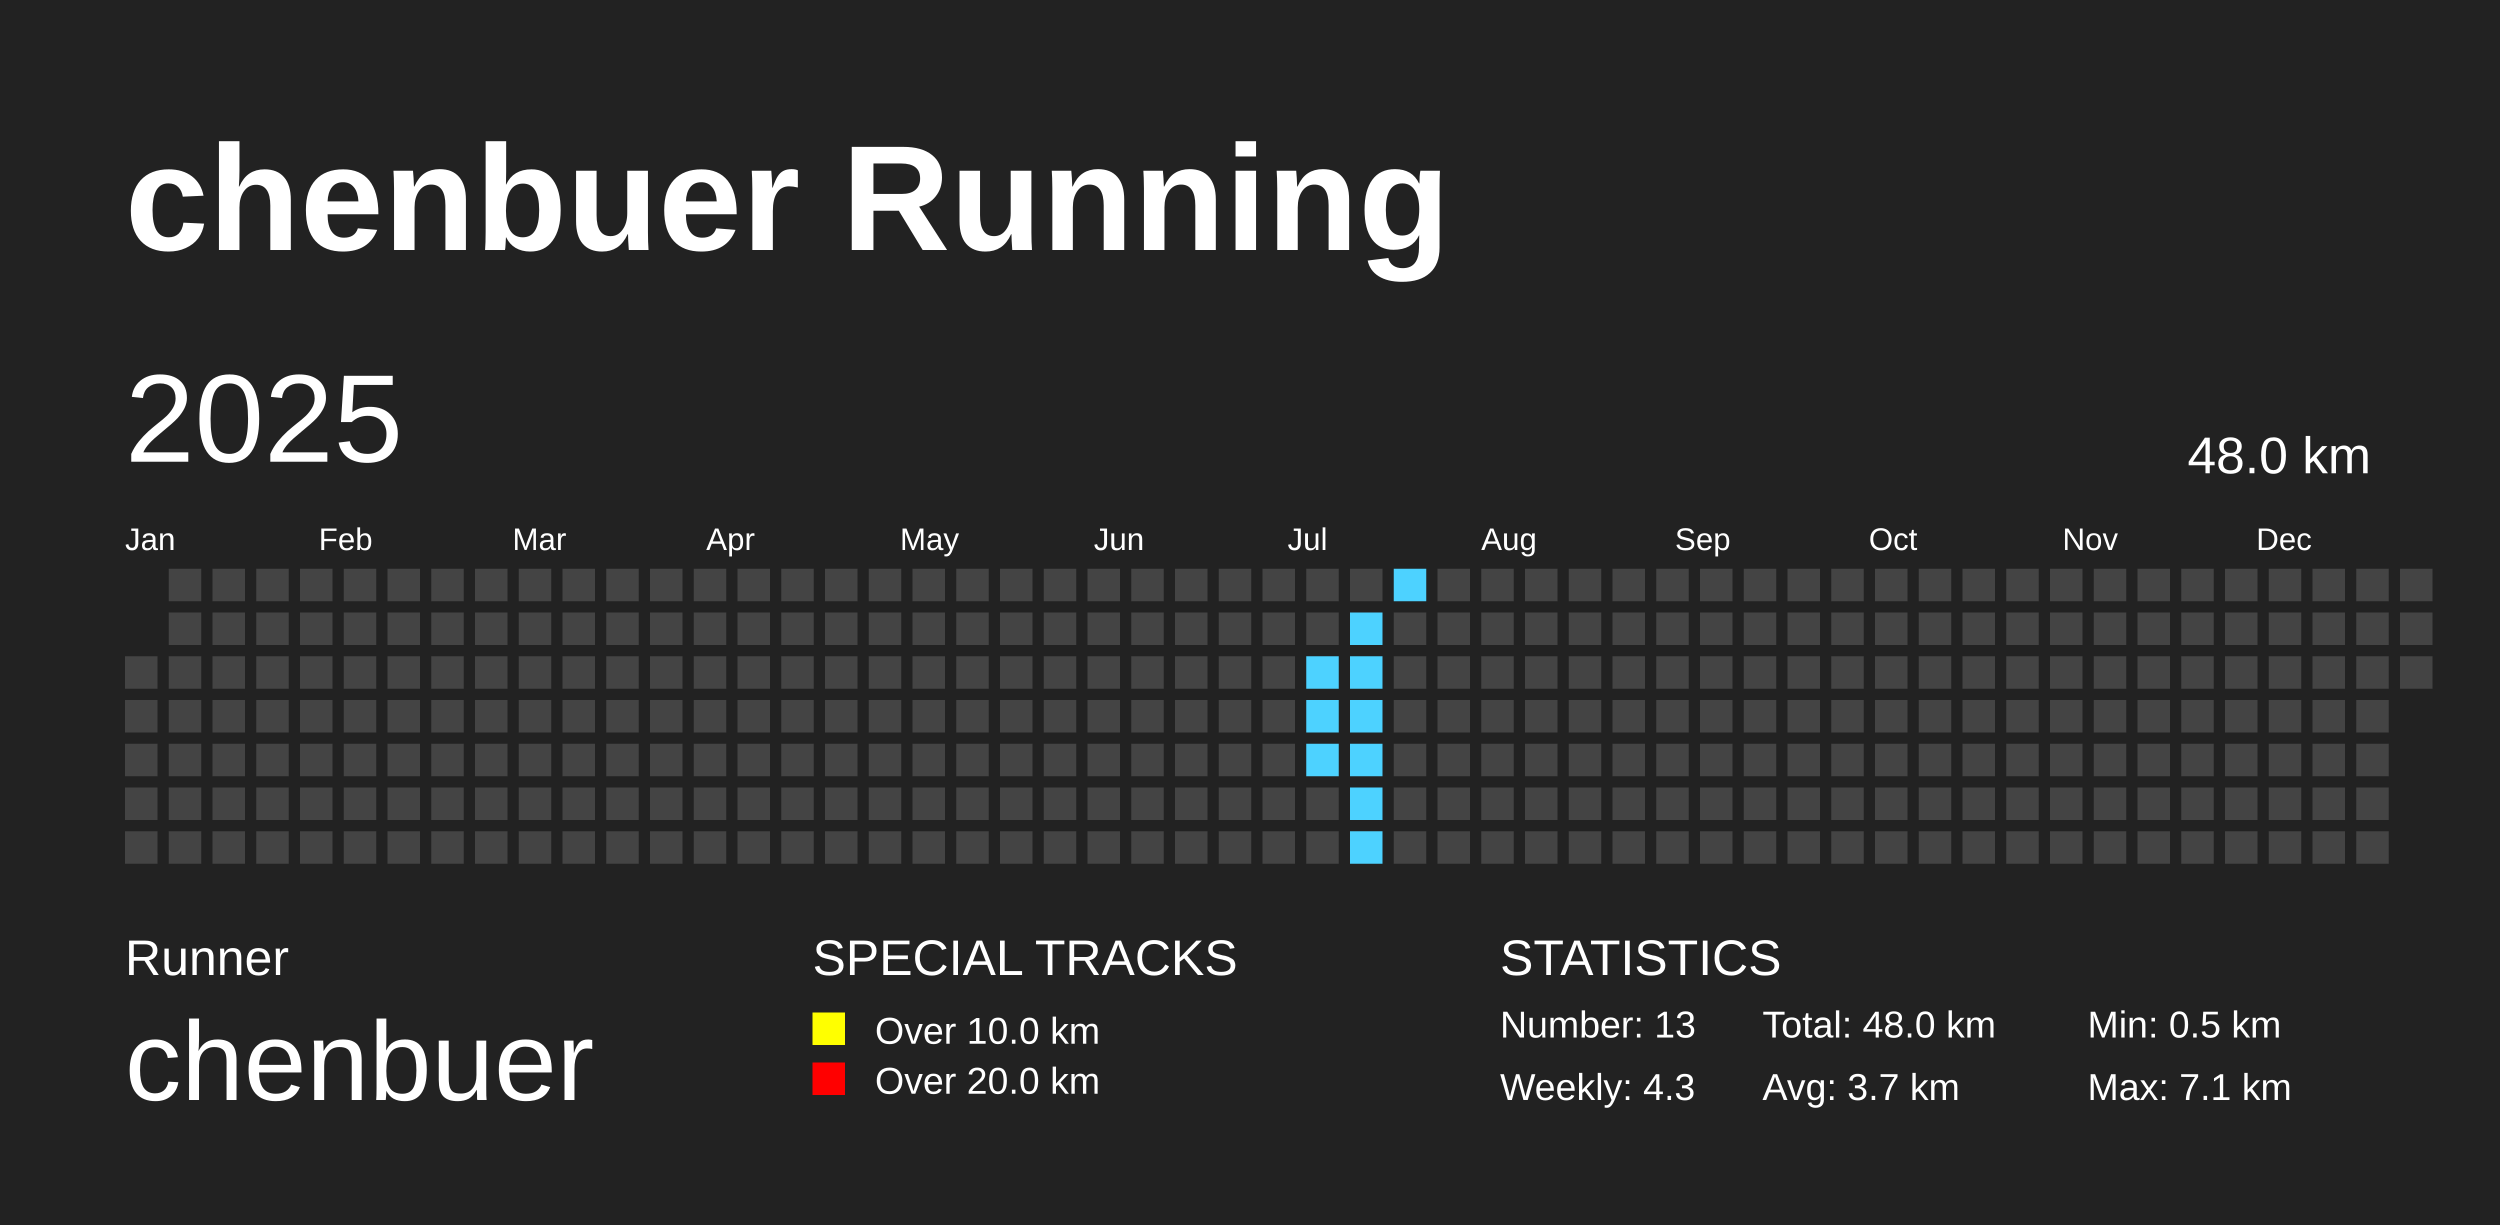
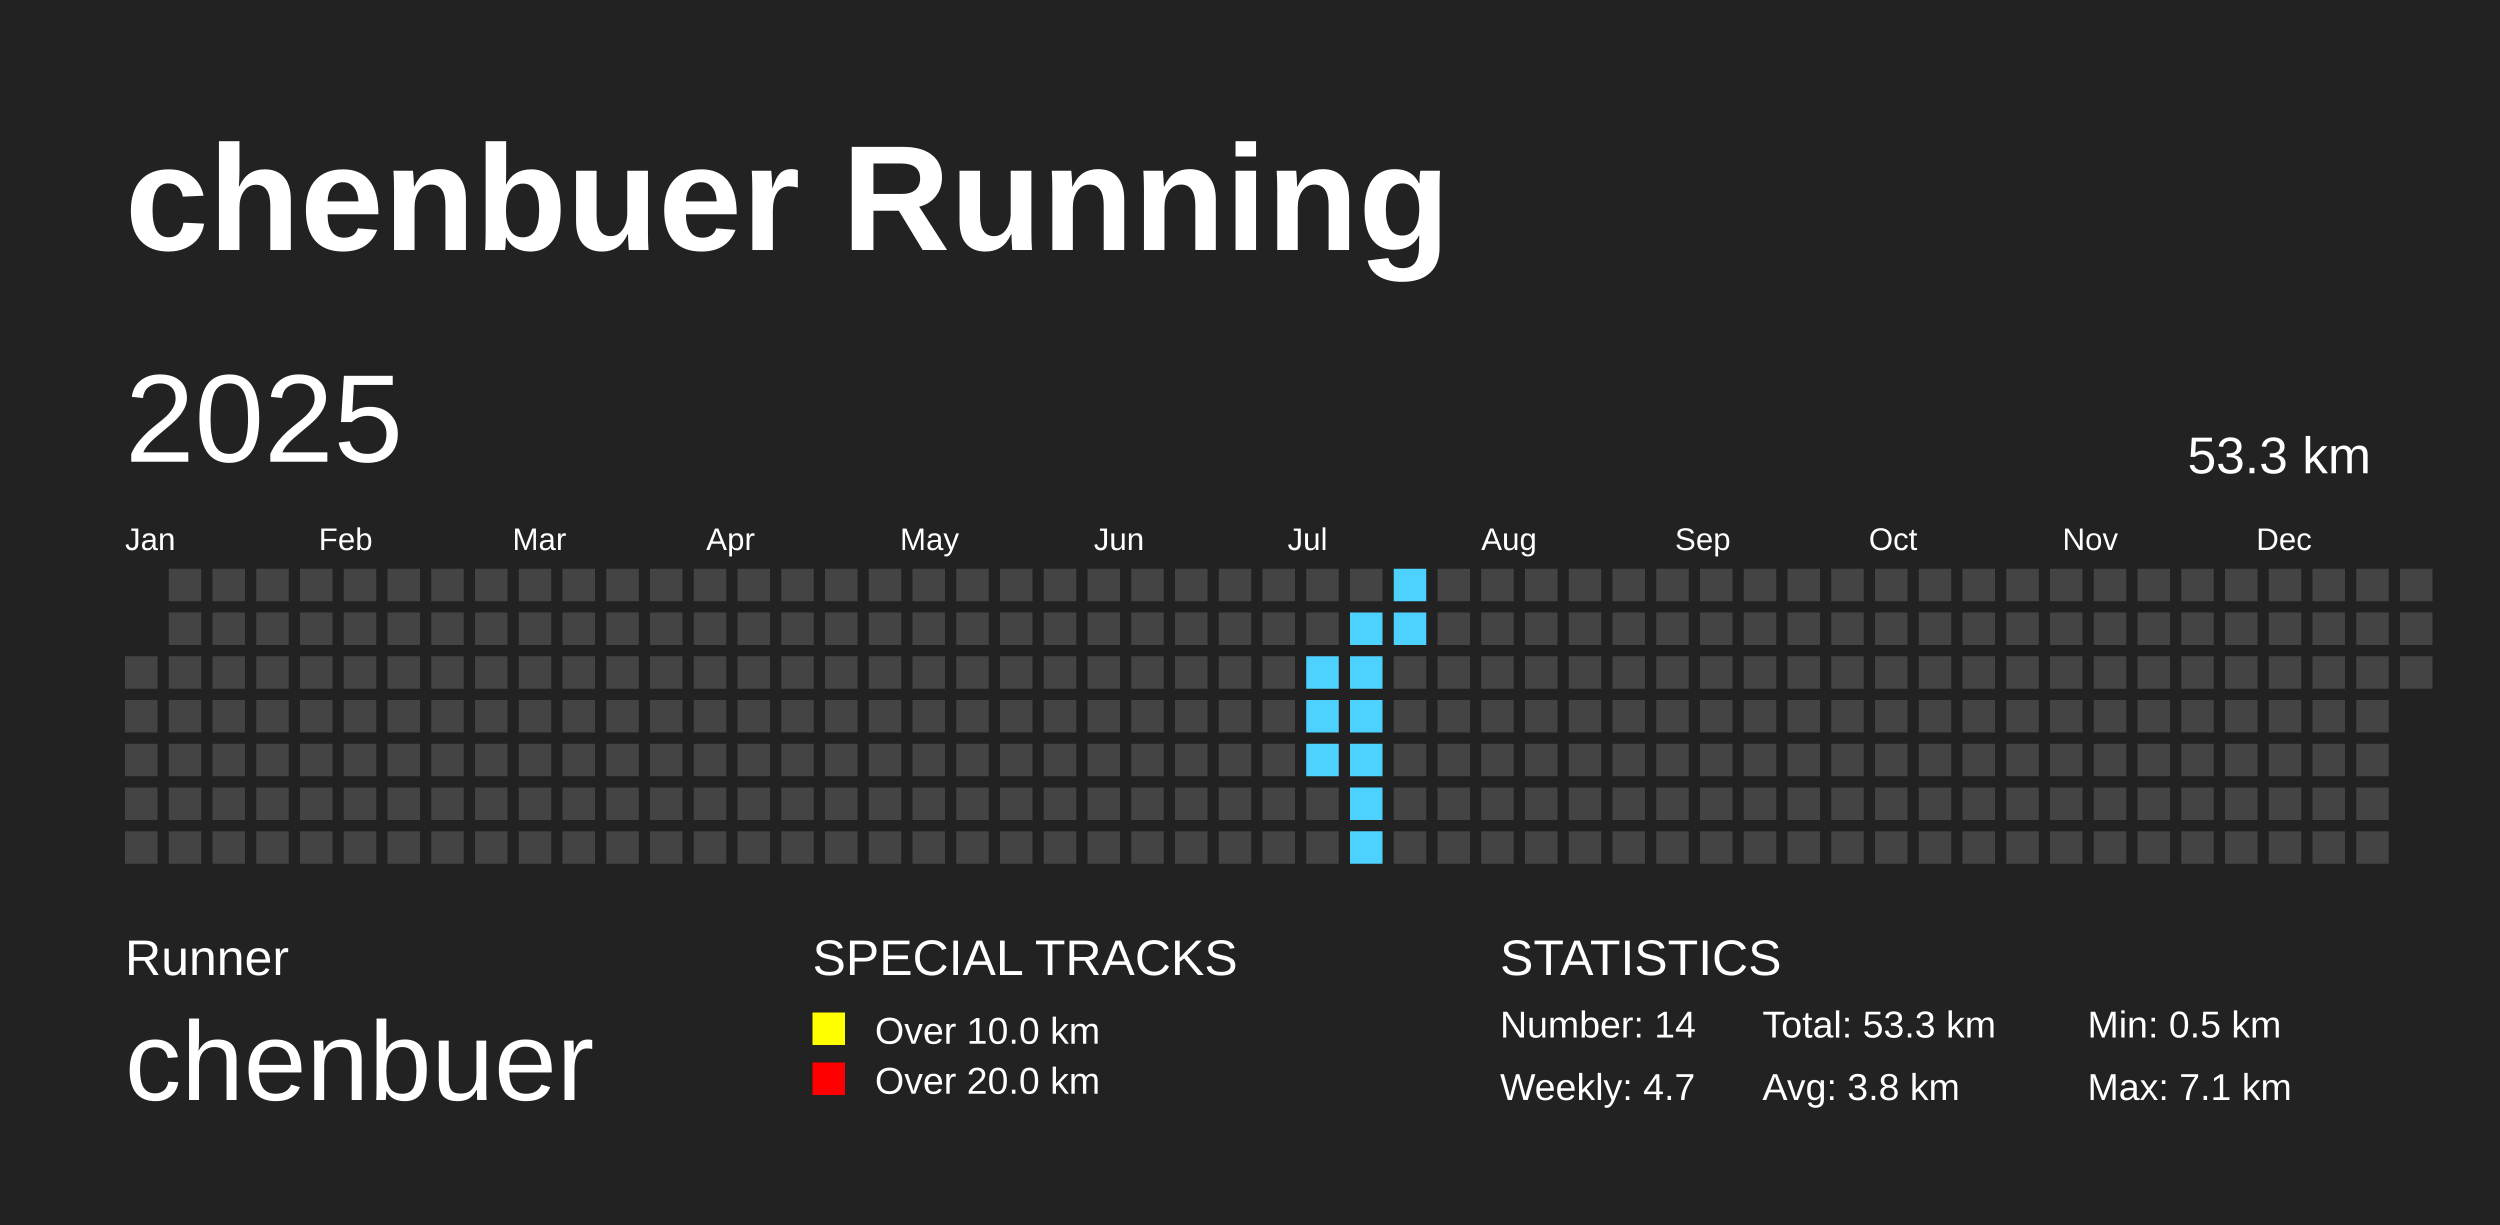
<svg xmlns="http://www.w3.org/2000/svg" baseProfile="full" height="98mm" version="1.1" viewBox="0,0,200,98" width="200mm">
  <defs />
  <rect fill="#222222" height="98" width="200" x="0" y="0" />
  <text fill="#FFFFFF" style="font-size:12px; font-family:Arial; font-weight:bold;" x="10" y="20">chenbuer Running</text>
  <text fill="#FFFFFF" style="font-size:4px; font-family:Arial" x="10" y="78">Runner</text>
  <text fill="#FFFFFF" style="font-size:9px; font-family:Arial" x="10" y="88">chenbuer</text>
  <text fill="#FFFFFF" style="font-size:4px; font-family:Arial" x="65" y="78">SPECIAL TRACKS</text>
  <rect fill="yellow" height="2.6" width="2.6" x="65" y="81" />
  <text fill="#FFFFFF" style="font-size:3px; font-family:Arial" x="70" y="83.5">Over 10.0 km</text>
  <rect fill="red" height="2.6" width="2.6" x="65" y="85" />
  <text fill="#FFFFFF" style="font-size:3px; font-family:Arial" x="70" y="87.5">Over 20.0 km</text>
  <text fill="#FFFFFF" style="font-size:4px; font-family:Arial" x="120" y="78">STATISTICS</text>
-   <text fill="#FFFFFF" style="font-size:3px; font-family:Arial" x="120" y="83">Number: 13</text>
-   <text fill="#FFFFFF" style="font-size:3px; font-family:Arial" x="120" y="88">Weekly: 4.3</text>
-   <text fill="#FFFFFF" style="font-size:3px; font-family:Arial" x="141" y="83">Total: 48.0 km</text>
-   <text fill="#FFFFFF" style="font-size:3px; font-family:Arial" x="141" y="88">Avg: 3.7 km</text>
+   <text fill="#FFFFFF" style="font-size:3px; font-family:Arial" x="120" y="83">Number: 14</text>
+   <text fill="#FFFFFF" style="font-size:3px; font-family:Arial" x="120" y="88">Weekly: 4.7</text>
+   <text fill="#FFFFFF" style="font-size:3px; font-family:Arial" x="141" y="83">Total: 53.3 km</text>
+   <text fill="#FFFFFF" style="font-size:3px; font-family:Arial" x="141" y="88">Avg: 3.8 km</text>
  <text fill="#FFFFFF" style="font-size:3px; font-family:Arial" x="167" y="83">Min: 0.5 km</text>
  <text fill="#FFFFFF" style="font-size:3px; font-family:Arial" x="167" y="88">Max: 7.1 km</text>
  <text dominant-baseline="hanging" fill="#FFFFFF" style="font-size:10.0px; font-family:Arial;" x="10" y="30">2025</text>
-   <text dominant-baseline="hanging" fill="#FFFFFF" style="font-size:4.125px; font-family:Arial;" x="175" y="35">48.0 km</text>
+   <text dominant-baseline="hanging" fill="#FFFFFF" style="font-size:4.125px; font-family:Arial;" x="175" y="35">53.3 km</text>
  <text fill="#FFFFFF" style="font-size:2.5px; font-family:Arial" x="10.0" y="44">Jan</text>
  <text fill="#FFFFFF" style="font-size:2.5px; font-family:Arial" x="25.5" y="44">Feb</text>
  <text fill="#FFFFFF" style="font-size:2.5px; font-family:Arial" x="41.0" y="44">Mar</text>
  <text fill="#FFFFFF" style="font-size:2.5px; font-family:Arial" x="56.5" y="44">Apr</text>
  <text fill="#FFFFFF" style="font-size:2.5px; font-family:Arial" x="72.0" y="44">May</text>
  <text fill="#FFFFFF" style="font-size:2.5px; font-family:Arial" x="87.5" y="44">Jun</text>
  <text fill="#FFFFFF" style="font-size:2.5px; font-family:Arial" x="103.0" y="44">Jul</text>
  <text fill="#FFFFFF" style="font-size:2.5px; font-family:Arial" x="118.5" y="44">Aug</text>
  <text fill="#FFFFFF" style="font-size:2.5px; font-family:Arial" x="134.0" y="44">Sep</text>
  <text fill="#FFFFFF" style="font-size:2.5px; font-family:Arial" x="149.5" y="44">Oct</text>
  <text fill="#FFFFFF" style="font-size:2.5px; font-family:Arial" x="165.0" y="44">Nov</text>
  <text fill="#FFFFFF" style="font-size:2.5px; font-family:Arial" x="180.5" y="44">Dec</text>
  <rect fill="#444444" height="2.6" width="2.6" x="10.0" y="52.5" />
  <rect fill="#444444" height="2.6" width="2.6" x="10.0" y="56.0" />
  <rect fill="#444444" height="2.6" width="2.6" x="10.0" y="59.5" />
  <rect fill="#444444" height="2.6" width="2.6" x="10.0" y="63.0" />
  <rect fill="#444444" height="2.6" width="2.6" x="10.0" y="66.5" />
  <rect fill="#444444" height="2.6" width="2.6" x="13.5" y="45.5" />
  <rect fill="#444444" height="2.6" width="2.6" x="13.5" y="49.0" />
  <rect fill="#444444" height="2.6" width="2.6" x="13.5" y="52.5" />
  <rect fill="#444444" height="2.6" width="2.6" x="13.5" y="56.0" />
  <rect fill="#444444" height="2.6" width="2.6" x="13.5" y="59.5" />
  <rect fill="#444444" height="2.6" width="2.6" x="13.5" y="63.0" />
  <rect fill="#444444" height="2.6" width="2.6" x="13.5" y="66.5" />
  <rect fill="#444444" height="2.6" width="2.6" x="17.0" y="45.5" />
  <rect fill="#444444" height="2.6" width="2.6" x="17.0" y="49.0" />
  <rect fill="#444444" height="2.6" width="2.6" x="17.0" y="52.5" />
  <rect fill="#444444" height="2.6" width="2.6" x="17.0" y="56.0" />
  <rect fill="#444444" height="2.6" width="2.6" x="17.0" y="59.5" />
  <rect fill="#444444" height="2.6" width="2.6" x="17.0" y="63.0" />
  <rect fill="#444444" height="2.6" width="2.6" x="17.0" y="66.5" />
  <rect fill="#444444" height="2.6" width="2.6" x="20.5" y="45.5" />
  <rect fill="#444444" height="2.6" width="2.6" x="20.5" y="49.0" />
  <rect fill="#444444" height="2.6" width="2.6" x="20.5" y="52.5" />
  <rect fill="#444444" height="2.6" width="2.6" x="20.5" y="56.0" />
  <rect fill="#444444" height="2.6" width="2.6" x="20.5" y="59.5" />
  <rect fill="#444444" height="2.6" width="2.6" x="20.5" y="63.0" />
  <rect fill="#444444" height="2.6" width="2.6" x="20.5" y="66.5" />
  <rect fill="#444444" height="2.6" width="2.6" x="24.0" y="45.5" />
  <rect fill="#444444" height="2.6" width="2.6" x="24.0" y="49.0" />
  <rect fill="#444444" height="2.6" width="2.6" x="24.0" y="52.5" />
  <rect fill="#444444" height="2.6" width="2.6" x="24.0" y="56.0" />
  <rect fill="#444444" height="2.6" width="2.6" x="24.0" y="59.5" />
  <rect fill="#444444" height="2.6" width="2.6" x="24.0" y="63.0" />
  <rect fill="#444444" height="2.6" width="2.6" x="24.0" y="66.5" />
  <rect fill="#444444" height="2.6" width="2.6" x="27.5" y="45.5" />
  <rect fill="#444444" height="2.6" width="2.6" x="27.5" y="49.0" />
  <rect fill="#444444" height="2.6" width="2.6" x="27.5" y="52.5" />
  <rect fill="#444444" height="2.6" width="2.6" x="27.5" y="56.0" />
  <rect fill="#444444" height="2.6" width="2.6" x="27.5" y="59.5" />
  <rect fill="#444444" height="2.6" width="2.6" x="27.5" y="63.0" />
  <rect fill="#444444" height="2.6" width="2.6" x="27.5" y="66.5" />
  <rect fill="#444444" height="2.6" width="2.6" x="31.0" y="45.5" />
  <rect fill="#444444" height="2.6" width="2.6" x="31.0" y="49.0" />
  <rect fill="#444444" height="2.6" width="2.6" x="31.0" y="52.5" />
  <rect fill="#444444" height="2.6" width="2.6" x="31.0" y="56.0" />
  <rect fill="#444444" height="2.6" width="2.6" x="31.0" y="59.5" />
  <rect fill="#444444" height="2.6" width="2.6" x="31.0" y="63.0" />
  <rect fill="#444444" height="2.6" width="2.6" x="31.0" y="66.5" />
  <rect fill="#444444" height="2.6" width="2.6" x="34.5" y="45.5" />
  <rect fill="#444444" height="2.6" width="2.6" x="34.5" y="49.0" />
  <rect fill="#444444" height="2.6" width="2.6" x="34.5" y="52.5" />
  <rect fill="#444444" height="2.6" width="2.6" x="34.5" y="56.0" />
  <rect fill="#444444" height="2.6" width="2.6" x="34.5" y="59.5" />
  <rect fill="#444444" height="2.6" width="2.6" x="34.5" y="63.0" />
  <rect fill="#444444" height="2.6" width="2.6" x="34.5" y="66.5" />
  <rect fill="#444444" height="2.6" width="2.6" x="38.0" y="45.5" />
  <rect fill="#444444" height="2.6" width="2.6" x="38.0" y="49.0" />
  <rect fill="#444444" height="2.6" width="2.6" x="38.0" y="52.5" />
  <rect fill="#444444" height="2.6" width="2.6" x="38.0" y="56.0" />
  <rect fill="#444444" height="2.6" width="2.6" x="38.0" y="59.5" />
  <rect fill="#444444" height="2.6" width="2.6" x="38.0" y="63.0" />
  <rect fill="#444444" height="2.6" width="2.6" x="38.0" y="66.5" />
  <rect fill="#444444" height="2.6" width="2.6" x="41.5" y="45.5" />
  <rect fill="#444444" height="2.6" width="2.6" x="41.5" y="49.0" />
  <rect fill="#444444" height="2.6" width="2.6" x="41.5" y="52.5" />
  <rect fill="#444444" height="2.6" width="2.6" x="41.5" y="56.0" />
  <rect fill="#444444" height="2.6" width="2.6" x="41.5" y="59.5" />
  <rect fill="#444444" height="2.6" width="2.6" x="41.5" y="63.0" />
  <rect fill="#444444" height="2.6" width="2.6" x="41.5" y="66.5" />
  <rect fill="#444444" height="2.6" width="2.6" x="45.0" y="45.5" />
  <rect fill="#444444" height="2.6" width="2.6" x="45.0" y="49.0" />
  <rect fill="#444444" height="2.6" width="2.6" x="45.0" y="52.5" />
  <rect fill="#444444" height="2.6" width="2.6" x="45.0" y="56.0" />
  <rect fill="#444444" height="2.6" width="2.6" x="45.0" y="59.5" />
  <rect fill="#444444" height="2.6" width="2.6" x="45.0" y="63.0" />
  <rect fill="#444444" height="2.6" width="2.6" x="45.0" y="66.5" />
  <rect fill="#444444" height="2.6" width="2.6" x="48.5" y="45.5" />
  <rect fill="#444444" height="2.6" width="2.6" x="48.5" y="49.0" />
  <rect fill="#444444" height="2.6" width="2.6" x="48.5" y="52.5" />
  <rect fill="#444444" height="2.6" width="2.6" x="48.5" y="56.0" />
  <rect fill="#444444" height="2.6" width="2.6" x="48.5" y="59.5" />
  <rect fill="#444444" height="2.6" width="2.6" x="48.5" y="63.0" />
  <rect fill="#444444" height="2.6" width="2.6" x="48.5" y="66.5" />
  <rect fill="#444444" height="2.6" width="2.6" x="52.0" y="45.5" />
  <rect fill="#444444" height="2.6" width="2.6" x="52.0" y="49.0" />
  <rect fill="#444444" height="2.6" width="2.6" x="52.0" y="52.5" />
  <rect fill="#444444" height="2.6" width="2.6" x="52.0" y="56.0" />
  <rect fill="#444444" height="2.6" width="2.6" x="52.0" y="59.5" />
  <rect fill="#444444" height="2.6" width="2.6" x="52.0" y="63.0" />
  <rect fill="#444444" height="2.6" width="2.6" x="52.0" y="66.5" />
  <rect fill="#444444" height="2.6" width="2.6" x="55.5" y="45.5" />
  <rect fill="#444444" height="2.6" width="2.6" x="55.5" y="49.0" />
  <rect fill="#444444" height="2.6" width="2.6" x="55.5" y="52.5" />
  <rect fill="#444444" height="2.6" width="2.6" x="55.5" y="56.0" />
  <rect fill="#444444" height="2.6" width="2.6" x="55.5" y="59.5" />
  <rect fill="#444444" height="2.6" width="2.6" x="55.5" y="63.0" />
  <rect fill="#444444" height="2.6" width="2.6" x="55.5" y="66.5" />
  <rect fill="#444444" height="2.6" width="2.6" x="59.0" y="45.5" />
  <rect fill="#444444" height="2.6" width="2.6" x="59.0" y="49.0" />
  <rect fill="#444444" height="2.6" width="2.6" x="59.0" y="52.5" />
  <rect fill="#444444" height="2.6" width="2.6" x="59.0" y="56.0" />
  <rect fill="#444444" height="2.6" width="2.6" x="59.0" y="59.5" />
  <rect fill="#444444" height="2.6" width="2.6" x="59.0" y="63.0" />
  <rect fill="#444444" height="2.6" width="2.6" x="59.0" y="66.5" />
  <rect fill="#444444" height="2.6" width="2.6" x="62.5" y="45.5" />
  <rect fill="#444444" height="2.6" width="2.6" x="62.5" y="49.0" />
  <rect fill="#444444" height="2.6" width="2.6" x="62.5" y="52.5" />
  <rect fill="#444444" height="2.6" width="2.6" x="62.5" y="56.0" />
  <rect fill="#444444" height="2.6" width="2.6" x="62.5" y="59.5" />
  <rect fill="#444444" height="2.6" width="2.6" x="62.5" y="63.0" />
  <rect fill="#444444" height="2.6" width="2.6" x="62.5" y="66.5" />
  <rect fill="#444444" height="2.6" width="2.6" x="66.0" y="45.5" />
  <rect fill="#444444" height="2.6" width="2.6" x="66.0" y="49.0" />
  <rect fill="#444444" height="2.6" width="2.6" x="66.0" y="52.5" />
  <rect fill="#444444" height="2.6" width="2.6" x="66.0" y="56.0" />
  <rect fill="#444444" height="2.6" width="2.6" x="66.0" y="59.5" />
  <rect fill="#444444" height="2.6" width="2.6" x="66.0" y="63.0" />
  <rect fill="#444444" height="2.6" width="2.6" x="66.0" y="66.5" />
  <rect fill="#444444" height="2.6" width="2.6" x="69.5" y="45.5" />
  <rect fill="#444444" height="2.6" width="2.6" x="69.5" y="49.0" />
  <rect fill="#444444" height="2.6" width="2.6" x="69.5" y="52.5" />
  <rect fill="#444444" height="2.6" width="2.6" x="69.5" y="56.0" />
  <rect fill="#444444" height="2.6" width="2.6" x="69.5" y="59.5" />
  <rect fill="#444444" height="2.6" width="2.6" x="69.5" y="63.0" />
  <rect fill="#444444" height="2.6" width="2.6" x="69.5" y="66.5" />
  <rect fill="#444444" height="2.6" width="2.6" x="73.0" y="45.5" />
  <rect fill="#444444" height="2.6" width="2.6" x="73.0" y="49.0" />
  <rect fill="#444444" height="2.6" width="2.6" x="73.0" y="52.5" />
  <rect fill="#444444" height="2.6" width="2.6" x="73.0" y="56.0" />
  <rect fill="#444444" height="2.6" width="2.6" x="73.0" y="59.5" />
  <rect fill="#444444" height="2.6" width="2.6" x="73.0" y="63.0" />
  <rect fill="#444444" height="2.6" width="2.6" x="73.0" y="66.5" />
  <rect fill="#444444" height="2.6" width="2.6" x="76.5" y="45.5" />
  <rect fill="#444444" height="2.6" width="2.6" x="76.5" y="49.0" />
  <rect fill="#444444" height="2.6" width="2.6" x="76.5" y="52.5" />
  <rect fill="#444444" height="2.6" width="2.6" x="76.5" y="56.0" />
  <rect fill="#444444" height="2.6" width="2.6" x="76.5" y="59.5" />
  <rect fill="#444444" height="2.6" width="2.6" x="76.5" y="63.0" />
  <rect fill="#444444" height="2.6" width="2.6" x="76.5" y="66.5" />
  <rect fill="#444444" height="2.6" width="2.6" x="80.0" y="45.5" />
  <rect fill="#444444" height="2.6" width="2.6" x="80.0" y="49.0" />
  <rect fill="#444444" height="2.6" width="2.6" x="80.0" y="52.5" />
  <rect fill="#444444" height="2.6" width="2.6" x="80.0" y="56.0" />
  <rect fill="#444444" height="2.6" width="2.6" x="80.0" y="59.5" />
  <rect fill="#444444" height="2.6" width="2.6" x="80.0" y="63.0" />
  <rect fill="#444444" height="2.6" width="2.6" x="80.0" y="66.5" />
  <rect fill="#444444" height="2.6" width="2.6" x="83.5" y="45.5" />
  <rect fill="#444444" height="2.6" width="2.6" x="83.5" y="49.0" />
  <rect fill="#444444" height="2.6" width="2.6" x="83.5" y="52.5" />
  <rect fill="#444444" height="2.6" width="2.6" x="83.5" y="56.0" />
  <rect fill="#444444" height="2.6" width="2.6" x="83.5" y="59.5" />
  <rect fill="#444444" height="2.6" width="2.6" x="83.5" y="63.0" />
  <rect fill="#444444" height="2.6" width="2.6" x="83.5" y="66.5" />
  <rect fill="#444444" height="2.6" width="2.6" x="87.0" y="45.5" />
  <rect fill="#444444" height="2.6" width="2.6" x="87.0" y="49.0" />
  <rect fill="#444444" height="2.6" width="2.6" x="87.0" y="52.5" />
  <rect fill="#444444" height="2.6" width="2.6" x="87.0" y="56.0" />
  <rect fill="#444444" height="2.6" width="2.6" x="87.0" y="59.5" />
  <rect fill="#444444" height="2.6" width="2.6" x="87.0" y="63.0" />
  <rect fill="#444444" height="2.6" width="2.6" x="87.0" y="66.5" />
  <rect fill="#444444" height="2.6" width="2.6" x="90.5" y="45.5" />
  <rect fill="#444444" height="2.6" width="2.6" x="90.5" y="49.0" />
  <rect fill="#444444" height="2.6" width="2.6" x="90.5" y="52.5" />
  <rect fill="#444444" height="2.6" width="2.6" x="90.5" y="56.0" />
  <rect fill="#444444" height="2.6" width="2.6" x="90.5" y="59.5" />
  <rect fill="#444444" height="2.6" width="2.6" x="90.5" y="63.0" />
  <rect fill="#444444" height="2.6" width="2.6" x="90.5" y="66.5" />
  <rect fill="#444444" height="2.6" width="2.6" x="94.0" y="45.5" />
  <rect fill="#444444" height="2.6" width="2.6" x="94.0" y="49.0" />
  <rect fill="#444444" height="2.6" width="2.6" x="94.0" y="52.5" />
  <rect fill="#444444" height="2.6" width="2.6" x="94.0" y="56.0" />
  <rect fill="#444444" height="2.6" width="2.6" x="94.0" y="59.5" />
  <rect fill="#444444" height="2.6" width="2.6" x="94.0" y="63.0" />
  <rect fill="#444444" height="2.6" width="2.6" x="94.0" y="66.5" />
  <rect fill="#444444" height="2.6" width="2.6" x="97.5" y="45.5" />
  <rect fill="#444444" height="2.6" width="2.6" x="97.5" y="49.0" />
  <rect fill="#444444" height="2.6" width="2.6" x="97.5" y="52.5" />
  <rect fill="#444444" height="2.6" width="2.6" x="97.5" y="56.0" />
  <rect fill="#444444" height="2.6" width="2.6" x="97.5" y="59.5" />
  <rect fill="#444444" height="2.6" width="2.6" x="97.5" y="63.0" />
  <rect fill="#444444" height="2.6" width="2.6" x="97.5" y="66.5" />
  <rect fill="#444444" height="2.6" width="2.6" x="101.0" y="45.5" />
  <rect fill="#444444" height="2.6" width="2.6" x="101.0" y="49.0" />
  <rect fill="#444444" height="2.6" width="2.6" x="101.0" y="52.5" />
  <rect fill="#444444" height="2.6" width="2.6" x="101.0" y="56.0" />
  <rect fill="#444444" height="2.6" width="2.6" x="101.0" y="59.5" />
  <rect fill="#444444" height="2.6" width="2.6" x="101.0" y="63.0" />
  <rect fill="#444444" height="2.6" width="2.6" x="101.0" y="66.5" />
  <rect fill="#444444" height="2.6" width="2.6" x="104.5" y="45.5" />
  <rect fill="#444444" height="2.6" width="2.6" x="104.5" y="49.0" />
  <rect fill="#4DD2FF" height="2.6" width="2.6" x="104.5" y="52.5" />
  <rect fill="#4DD2FF" height="2.6" width="2.6" x="104.5" y="56.0" />
  <rect fill="#4DD2FF" height="2.6" width="2.6" x="104.5" y="59.5" />
  <rect fill="#444444" height="2.6" width="2.6" x="104.5" y="63.0" />
  <rect fill="#444444" height="2.6" width="2.6" x="104.5" y="66.5" />
  <rect fill="#444444" height="2.6" width="2.6" x="108.0" y="45.5" />
  <rect fill="#4DD2FF" height="2.6" width="2.6" x="108.0" y="49.0" />
  <rect fill="#4DD2FF" height="2.6" width="2.6" x="108.0" y="52.5" />
  <rect fill="#4DD2FF" height="2.6" width="2.6" x="108.0" y="56.0" />
  <rect fill="#4DD2FF" height="2.6" width="2.6" x="108.0" y="59.5" />
  <rect fill="#4DD2FF" height="2.6" width="2.6" x="108.0" y="63.0" />
  <rect fill="#4DD2FF" height="2.6" width="2.6" x="108.0" y="66.5" />
  <rect fill="#4DD2FF" height="2.6" width="2.6" x="111.5" y="45.5" />
-   <rect fill="#444444" height="2.6" width="2.6" x="111.5" y="49.0" />
+   <rect fill="#4DD2FF" height="2.6" width="2.6" x="111.5" y="49.0" />
  <rect fill="#444444" height="2.6" width="2.6" x="111.5" y="52.5" />
  <rect fill="#444444" height="2.6" width="2.6" x="111.5" y="56.0" />
  <rect fill="#444444" height="2.6" width="2.6" x="111.5" y="59.5" />
  <rect fill="#444444" height="2.6" width="2.6" x="111.5" y="63.0" />
  <rect fill="#444444" height="2.6" width="2.6" x="111.5" y="66.5" />
  <rect fill="#444444" height="2.6" width="2.6" x="115.0" y="45.5" />
  <rect fill="#444444" height="2.6" width="2.6" x="115.0" y="49.0" />
  <rect fill="#444444" height="2.6" width="2.6" x="115.0" y="52.5" />
  <rect fill="#444444" height="2.6" width="2.6" x="115.0" y="56.0" />
  <rect fill="#444444" height="2.6" width="2.6" x="115.0" y="59.5" />
  <rect fill="#444444" height="2.6" width="2.6" x="115.0" y="63.0" />
  <rect fill="#444444" height="2.6" width="2.6" x="115.0" y="66.5" />
  <rect fill="#444444" height="2.6" width="2.6" x="118.5" y="45.5" />
  <rect fill="#444444" height="2.6" width="2.6" x="118.5" y="49.0" />
  <rect fill="#444444" height="2.6" width="2.6" x="118.5" y="52.5" />
  <rect fill="#444444" height="2.6" width="2.6" x="118.5" y="56.0" />
  <rect fill="#444444" height="2.6" width="2.6" x="118.5" y="59.5" />
  <rect fill="#444444" height="2.6" width="2.6" x="118.5" y="63.0" />
  <rect fill="#444444" height="2.6" width="2.6" x="118.5" y="66.5" />
  <rect fill="#444444" height="2.6" width="2.6" x="122.0" y="45.5" />
  <rect fill="#444444" height="2.6" width="2.6" x="122.0" y="49.0" />
  <rect fill="#444444" height="2.6" width="2.6" x="122.0" y="52.5" />
  <rect fill="#444444" height="2.6" width="2.6" x="122.0" y="56.0" />
  <rect fill="#444444" height="2.6" width="2.6" x="122.0" y="59.5" />
  <rect fill="#444444" height="2.6" width="2.6" x="122.0" y="63.0" />
  <rect fill="#444444" height="2.6" width="2.6" x="122.0" y="66.5" />
  <rect fill="#444444" height="2.6" width="2.6" x="125.5" y="45.5" />
  <rect fill="#444444" height="2.6" width="2.6" x="125.5" y="49.0" />
  <rect fill="#444444" height="2.6" width="2.6" x="125.5" y="52.5" />
  <rect fill="#444444" height="2.6" width="2.6" x="125.5" y="56.0" />
  <rect fill="#444444" height="2.6" width="2.6" x="125.5" y="59.5" />
  <rect fill="#444444" height="2.6" width="2.6" x="125.5" y="63.0" />
  <rect fill="#444444" height="2.6" width="2.6" x="125.5" y="66.5" />
  <rect fill="#444444" height="2.6" width="2.6" x="129.0" y="45.5" />
  <rect fill="#444444" height="2.6" width="2.6" x="129.0" y="49.0" />
  <rect fill="#444444" height="2.6" width="2.6" x="129.0" y="52.5" />
  <rect fill="#444444" height="2.6" width="2.6" x="129.0" y="56.0" />
  <rect fill="#444444" height="2.6" width="2.6" x="129.0" y="59.5" />
  <rect fill="#444444" height="2.6" width="2.6" x="129.0" y="63.0" />
  <rect fill="#444444" height="2.6" width="2.6" x="129.0" y="66.5" />
  <rect fill="#444444" height="2.6" width="2.6" x="132.5" y="45.5" />
  <rect fill="#444444" height="2.6" width="2.6" x="132.5" y="49.0" />
  <rect fill="#444444" height="2.6" width="2.6" x="132.5" y="52.5" />
  <rect fill="#444444" height="2.6" width="2.6" x="132.5" y="56.0" />
  <rect fill="#444444" height="2.6" width="2.6" x="132.5" y="59.5" />
  <rect fill="#444444" height="2.6" width="2.6" x="132.5" y="63.0" />
  <rect fill="#444444" height="2.6" width="2.6" x="132.5" y="66.5" />
  <rect fill="#444444" height="2.6" width="2.6" x="136.0" y="45.5" />
  <rect fill="#444444" height="2.6" width="2.6" x="136.0" y="49.0" />
  <rect fill="#444444" height="2.6" width="2.6" x="136.0" y="52.5" />
  <rect fill="#444444" height="2.6" width="2.6" x="136.0" y="56.0" />
  <rect fill="#444444" height="2.6" width="2.6" x="136.0" y="59.5" />
  <rect fill="#444444" height="2.6" width="2.6" x="136.0" y="63.0" />
  <rect fill="#444444" height="2.6" width="2.6" x="136.0" y="66.5" />
  <rect fill="#444444" height="2.6" width="2.6" x="139.5" y="45.5" />
  <rect fill="#444444" height="2.6" width="2.6" x="139.5" y="49.0" />
  <rect fill="#444444" height="2.6" width="2.6" x="139.5" y="52.5" />
  <rect fill="#444444" height="2.6" width="2.6" x="139.5" y="56.0" />
  <rect fill="#444444" height="2.6" width="2.6" x="139.5" y="59.5" />
  <rect fill="#444444" height="2.6" width="2.6" x="139.5" y="63.0" />
  <rect fill="#444444" height="2.6" width="2.6" x="139.5" y="66.5" />
  <rect fill="#444444" height="2.6" width="2.6" x="143.0" y="45.5" />
  <rect fill="#444444" height="2.6" width="2.6" x="143.0" y="49.0" />
  <rect fill="#444444" height="2.6" width="2.6" x="143.0" y="52.5" />
  <rect fill="#444444" height="2.6" width="2.6" x="143.0" y="56.0" />
  <rect fill="#444444" height="2.6" width="2.6" x="143.0" y="59.5" />
  <rect fill="#444444" height="2.6" width="2.6" x="143.0" y="63.0" />
  <rect fill="#444444" height="2.6" width="2.6" x="143.0" y="66.5" />
  <rect fill="#444444" height="2.6" width="2.6" x="146.5" y="45.5" />
  <rect fill="#444444" height="2.6" width="2.6" x="146.5" y="49.0" />
  <rect fill="#444444" height="2.6" width="2.6" x="146.5" y="52.5" />
  <rect fill="#444444" height="2.6" width="2.6" x="146.5" y="56.0" />
  <rect fill="#444444" height="2.6" width="2.6" x="146.5" y="59.5" />
  <rect fill="#444444" height="2.6" width="2.6" x="146.5" y="63.0" />
  <rect fill="#444444" height="2.6" width="2.6" x="146.5" y="66.5" />
  <rect fill="#444444" height="2.6" width="2.6" x="150.0" y="45.5" />
  <rect fill="#444444" height="2.6" width="2.6" x="150.0" y="49.0" />
  <rect fill="#444444" height="2.6" width="2.6" x="150.0" y="52.5" />
  <rect fill="#444444" height="2.6" width="2.6" x="150.0" y="56.0" />
  <rect fill="#444444" height="2.6" width="2.6" x="150.0" y="59.5" />
  <rect fill="#444444" height="2.6" width="2.6" x="150.0" y="63.0" />
  <rect fill="#444444" height="2.6" width="2.6" x="150.0" y="66.5" />
  <rect fill="#444444" height="2.6" width="2.6" x="153.5" y="45.5" />
  <rect fill="#444444" height="2.6" width="2.6" x="153.5" y="49.0" />
  <rect fill="#444444" height="2.6" width="2.6" x="153.5" y="52.5" />
  <rect fill="#444444" height="2.6" width="2.6" x="153.5" y="56.0" />
  <rect fill="#444444" height="2.6" width="2.6" x="153.5" y="59.5" />
  <rect fill="#444444" height="2.6" width="2.6" x="153.5" y="63.0" />
  <rect fill="#444444" height="2.6" width="2.6" x="153.5" y="66.5" />
  <rect fill="#444444" height="2.6" width="2.6" x="157.0" y="45.5" />
  <rect fill="#444444" height="2.6" width="2.6" x="157.0" y="49.0" />
  <rect fill="#444444" height="2.6" width="2.6" x="157.0" y="52.5" />
  <rect fill="#444444" height="2.6" width="2.6" x="157.0" y="56.0" />
  <rect fill="#444444" height="2.6" width="2.6" x="157.0" y="59.5" />
  <rect fill="#444444" height="2.6" width="2.6" x="157.0" y="63.0" />
  <rect fill="#444444" height="2.6" width="2.6" x="157.0" y="66.5" />
  <rect fill="#444444" height="2.6" width="2.6" x="160.5" y="45.5" />
  <rect fill="#444444" height="2.6" width="2.6" x="160.5" y="49.0" />
  <rect fill="#444444" height="2.6" width="2.6" x="160.5" y="52.5" />
  <rect fill="#444444" height="2.6" width="2.6" x="160.5" y="56.0" />
  <rect fill="#444444" height="2.6" width="2.6" x="160.5" y="59.5" />
  <rect fill="#444444" height="2.6" width="2.6" x="160.5" y="63.0" />
  <rect fill="#444444" height="2.6" width="2.6" x="160.5" y="66.5" />
  <rect fill="#444444" height="2.6" width="2.6" x="164.0" y="45.5" />
  <rect fill="#444444" height="2.6" width="2.6" x="164.0" y="49.0" />
  <rect fill="#444444" height="2.6" width="2.6" x="164.0" y="52.5" />
  <rect fill="#444444" height="2.6" width="2.6" x="164.0" y="56.0" />
  <rect fill="#444444" height="2.6" width="2.6" x="164.0" y="59.5" />
  <rect fill="#444444" height="2.6" width="2.6" x="164.0" y="63.0" />
  <rect fill="#444444" height="2.6" width="2.6" x="164.0" y="66.5" />
  <rect fill="#444444" height="2.6" width="2.6" x="167.5" y="45.5" />
  <rect fill="#444444" height="2.6" width="2.6" x="167.5" y="49.0" />
  <rect fill="#444444" height="2.6" width="2.6" x="167.5" y="52.5" />
  <rect fill="#444444" height="2.6" width="2.6" x="167.5" y="56.0" />
  <rect fill="#444444" height="2.6" width="2.6" x="167.5" y="59.5" />
  <rect fill="#444444" height="2.6" width="2.6" x="167.5" y="63.0" />
  <rect fill="#444444" height="2.6" width="2.6" x="167.5" y="66.5" />
  <rect fill="#444444" height="2.6" width="2.6" x="171.0" y="45.5" />
  <rect fill="#444444" height="2.6" width="2.6" x="171.0" y="49.0" />
  <rect fill="#444444" height="2.6" width="2.6" x="171.0" y="52.5" />
  <rect fill="#444444" height="2.6" width="2.6" x="171.0" y="56.0" />
  <rect fill="#444444" height="2.6" width="2.6" x="171.0" y="59.5" />
  <rect fill="#444444" height="2.6" width="2.6" x="171.0" y="63.0" />
  <rect fill="#444444" height="2.6" width="2.6" x="171.0" y="66.5" />
  <rect fill="#444444" height="2.6" width="2.6" x="174.5" y="45.5" />
  <rect fill="#444444" height="2.6" width="2.6" x="174.5" y="49.0" />
  <rect fill="#444444" height="2.6" width="2.6" x="174.5" y="52.5" />
  <rect fill="#444444" height="2.6" width="2.6" x="174.5" y="56.0" />
  <rect fill="#444444" height="2.6" width="2.6" x="174.5" y="59.5" />
  <rect fill="#444444" height="2.6" width="2.6" x="174.5" y="63.0" />
  <rect fill="#444444" height="2.6" width="2.6" x="174.5" y="66.5" />
  <rect fill="#444444" height="2.6" width="2.6" x="178.0" y="45.5" />
  <rect fill="#444444" height="2.6" width="2.6" x="178.0" y="49.0" />
  <rect fill="#444444" height="2.6" width="2.6" x="178.0" y="52.5" />
  <rect fill="#444444" height="2.6" width="2.6" x="178.0" y="56.0" />
  <rect fill="#444444" height="2.6" width="2.6" x="178.0" y="59.5" />
  <rect fill="#444444" height="2.6" width="2.6" x="178.0" y="63.0" />
  <rect fill="#444444" height="2.6" width="2.6" x="178.0" y="66.5" />
  <rect fill="#444444" height="2.6" width="2.6" x="181.5" y="45.5" />
  <rect fill="#444444" height="2.6" width="2.6" x="181.5" y="49.0" />
  <rect fill="#444444" height="2.6" width="2.6" x="181.5" y="52.5" />
  <rect fill="#444444" height="2.6" width="2.6" x="181.5" y="56.0" />
  <rect fill="#444444" height="2.6" width="2.6" x="181.5" y="59.5" />
  <rect fill="#444444" height="2.6" width="2.6" x="181.5" y="63.0" />
  <rect fill="#444444" height="2.6" width="2.6" x="181.5" y="66.5" />
  <rect fill="#444444" height="2.6" width="2.6" x="185.0" y="45.5" />
  <rect fill="#444444" height="2.6" width="2.6" x="185.0" y="49.0" />
  <rect fill="#444444" height="2.6" width="2.6" x="185.0" y="52.5" />
  <rect fill="#444444" height="2.6" width="2.6" x="185.0" y="56.0" />
  <rect fill="#444444" height="2.6" width="2.6" x="185.0" y="59.5" />
  <rect fill="#444444" height="2.6" width="2.6" x="185.0" y="63.0" />
  <rect fill="#444444" height="2.6" width="2.6" x="185.0" y="66.5" />
  <rect fill="#444444" height="2.6" width="2.6" x="188.5" y="45.5" />
  <rect fill="#444444" height="2.6" width="2.6" x="188.5" y="49.0" />
  <rect fill="#444444" height="2.6" width="2.6" x="188.5" y="52.5" />
  <rect fill="#444444" height="2.6" width="2.6" x="188.5" y="56.0" />
  <rect fill="#444444" height="2.6" width="2.6" x="188.5" y="59.5" />
  <rect fill="#444444" height="2.6" width="2.6" x="188.5" y="63.0" />
  <rect fill="#444444" height="2.6" width="2.6" x="188.5" y="66.5" />
  <rect fill="#444444" height="2.6" width="2.6" x="192.0" y="45.5" />
  <rect fill="#444444" height="2.6" width="2.6" x="192.0" y="49.0" />
  <rect fill="#444444" height="2.6" width="2.6" x="192.0" y="52.5" />
</svg>
